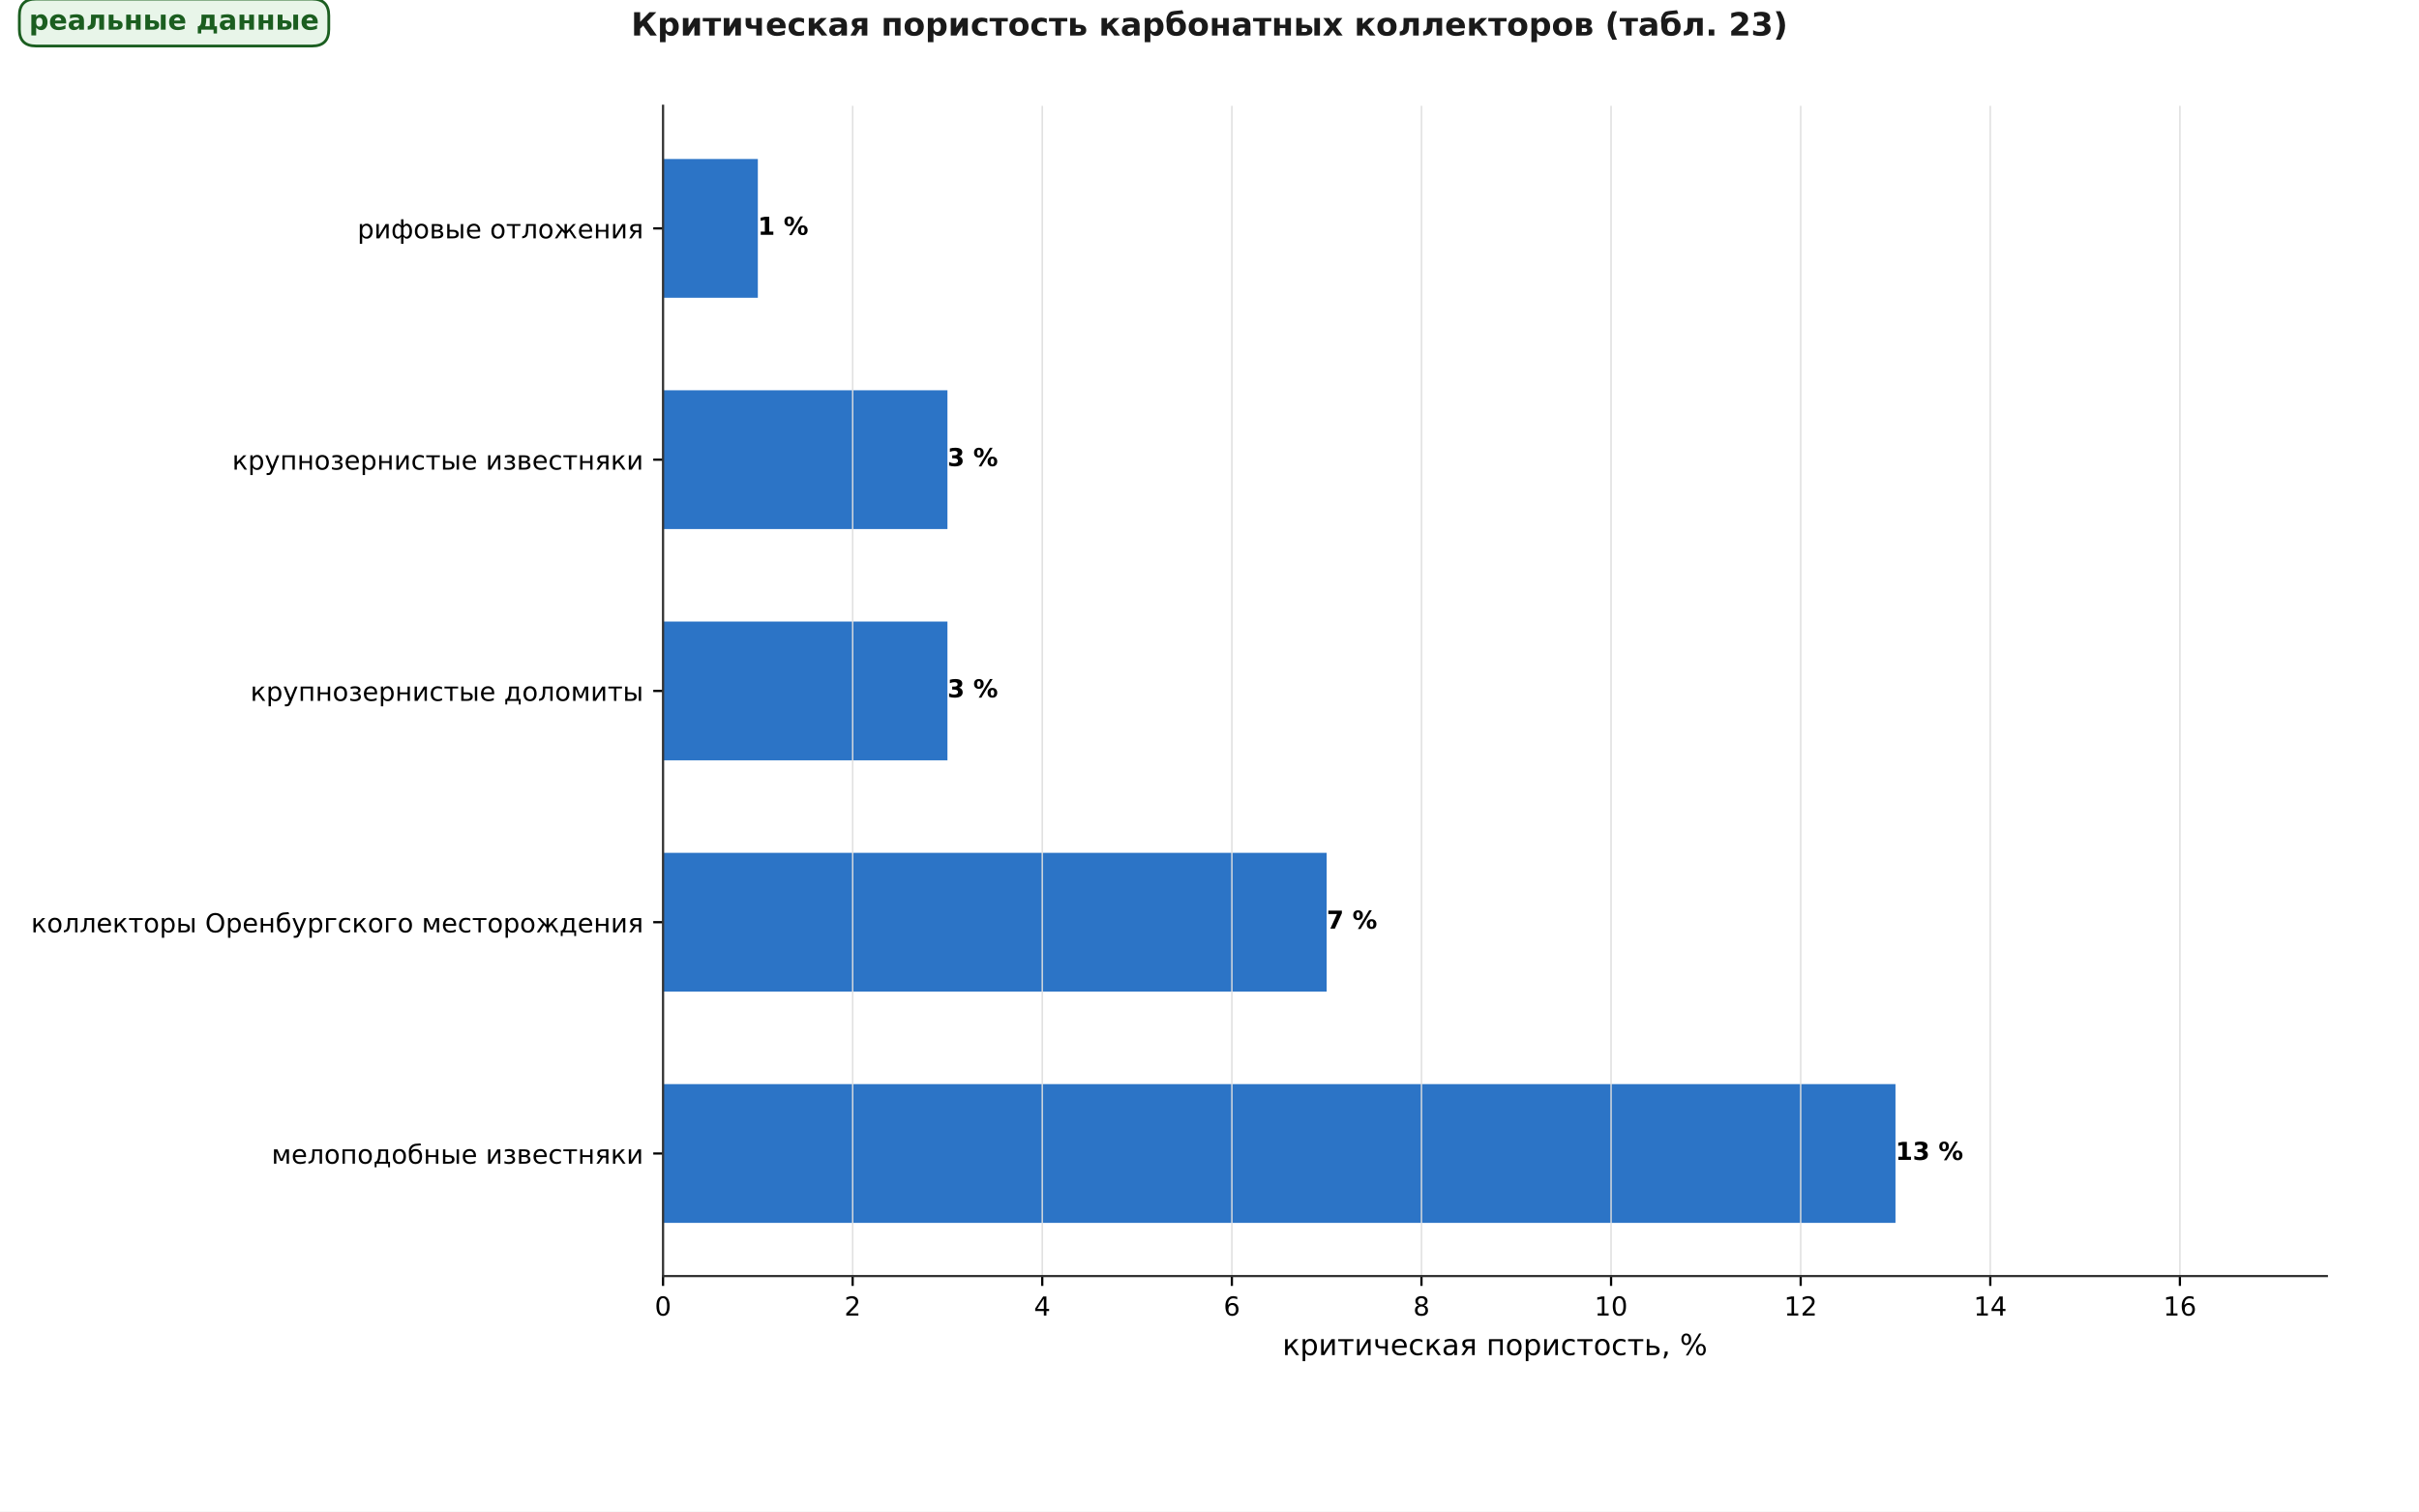
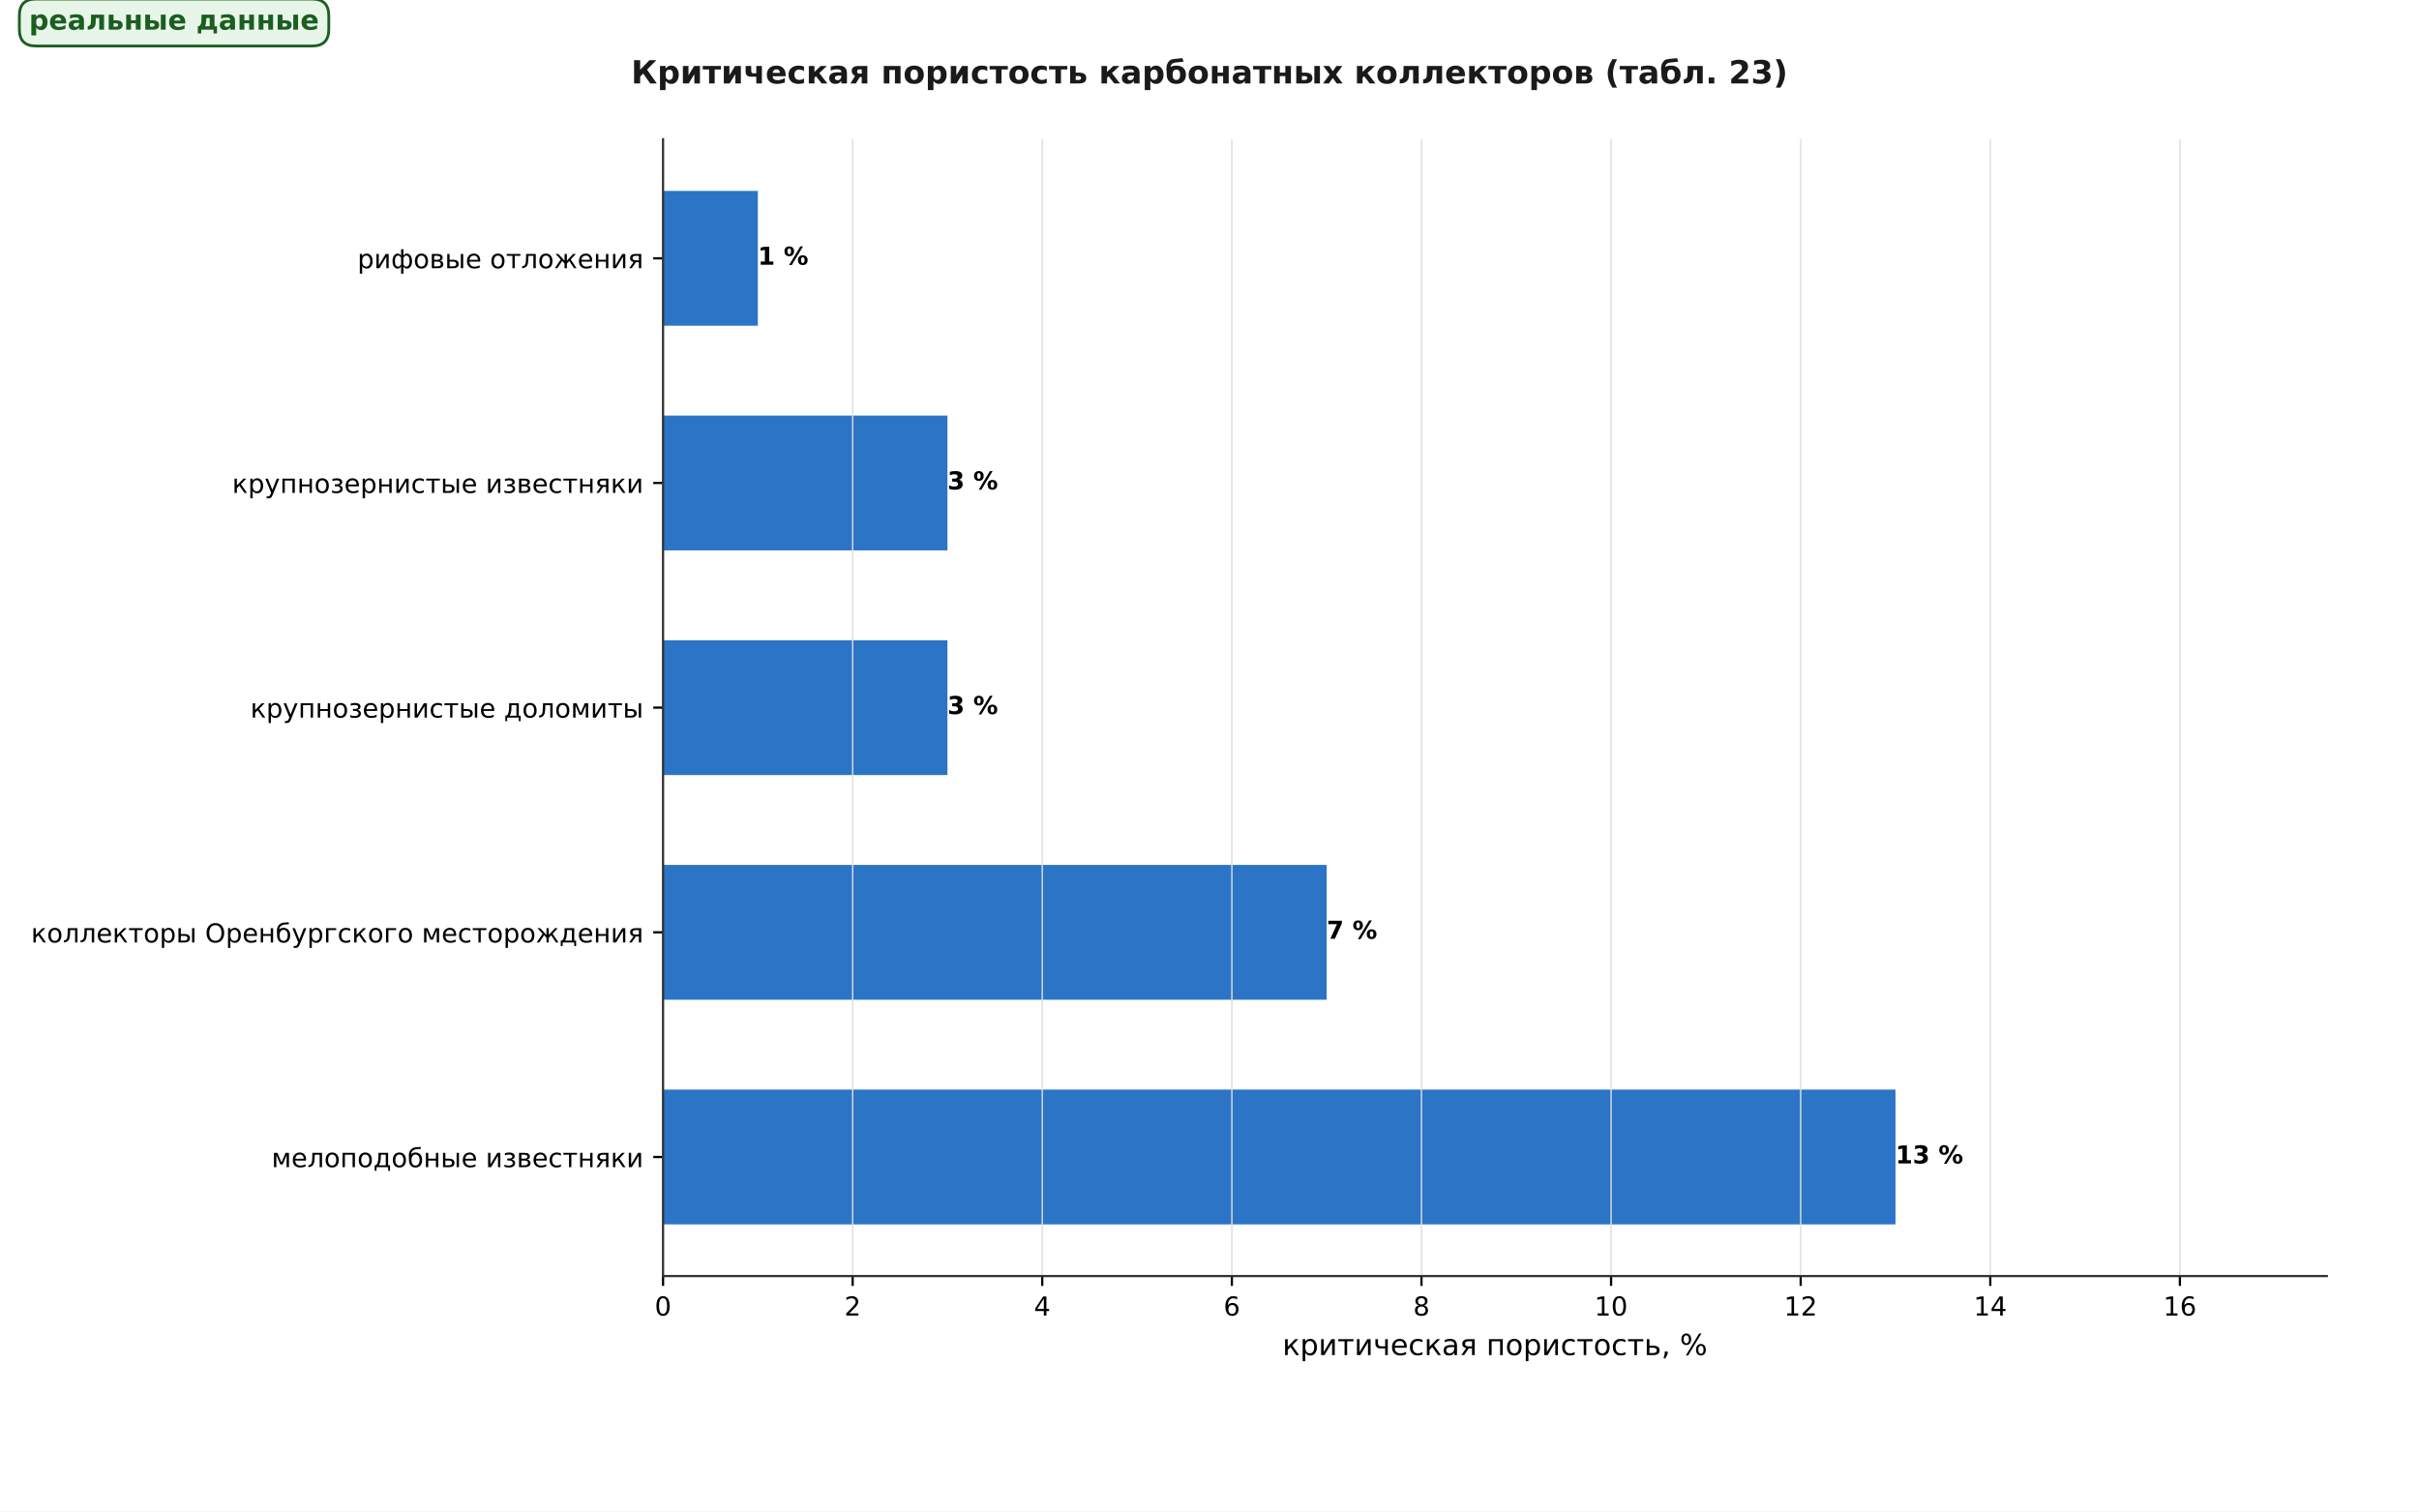
<svg xmlns="http://www.w3.org/2000/svg" xmlns:xlink="http://www.w3.org/1999/xlink" width="864pt" height="540pt" viewBox="0 0 864 540" version="1.1">
  <defs>
    <style type="text/css">*{stroke-linejoin: round; stroke-linecap: butt}</style>
  </defs>
  <g id="figure_1">
    <g id="patch_1">
      <path d="M 0 540  L 864 540  L 864 0  L 0 0  z " style="fill: #ffffff" />
    </g>
    <g id="axes_1">
      <g id="patch_2">
-         <path d="M 236.822 455.885  L 831.082 455.885  L 831.082 37.8  L 236.822 37.8  z " style="fill: #ffffff" />
+         <path d="M 236.822 455.885  L 831.082 455.885  L 831.082 49.742  L 236.822 49.742  z " style="fill: #ffffff" />
      </g>
      <g id="patch_3">
-         <path d="M 236.822 106.379  L 270.683 106.379  L 270.683 56.804  L 236.822 56.804  z " clip-path="url(#p1caf991c1e)" style="fill: #1565c0; opacity: 0.9" />
+         <path d="M 236.822 116.362  L 270.683 116.362  L 270.683 68.203  L 236.822 68.203  z " clip-path="url(#pbdf2825c50)" style="fill: #1565c0; opacity: 0.9" />
      </g>
      <g id="patch_4">
-         <path d="M 236.822 189.005  L 338.405 189.005  L 338.405 139.429  L 236.822 139.429  z " clip-path="url(#p1caf991c1e)" style="fill: #1565c0; opacity: 0.9" />
+         <path d="M 236.822 196.628  L 338.405 196.628  L 338.405 148.469  L 236.822 148.469  z " clip-path="url(#pbdf2825c50)" style="fill: #1565c0; opacity: 0.9" />
      </g>
      <g id="patch_5">
-         <path d="M 236.822 271.63  L 338.405 271.63  L 338.405 222.055  L 236.822 222.055  z " clip-path="url(#p1caf991c1e)" style="fill: #1565c0; opacity: 0.9" />
+         <path d="M 236.822 276.893  L 338.405 276.893  L 338.405 228.734  L 236.822 228.734  z " clip-path="url(#pbdf2825c50)" style="fill: #1565c0; opacity: 0.9" />
      </g>
      <g id="patch_6">
-         <path d="M 236.822 354.255  L 473.849 354.255  L 473.849 304.68  L 236.822 304.68  z " clip-path="url(#p1caf991c1e)" style="fill: #1565c0; opacity: 0.9" />
+         <path d="M 236.822 357.158  L 473.849 357.158  L 473.849 308.999  L 236.822 308.999  z " clip-path="url(#pbdf2825c50)" style="fill: #1565c0; opacity: 0.9" />
      </g>
      <g id="patch_7">
-         <path d="M 236.822 436.881  L 677.014 436.881  L 677.014 387.306  L 236.822 387.306  z " clip-path="url(#p1caf991c1e)" style="fill: #1565c0; opacity: 0.9" />
+         <path d="M 236.822 437.424  L 677.014 437.424  L 677.014 389.264  L 236.822 389.264  z " clip-path="url(#pbdf2825c50)" style="fill: #1565c0; opacity: 0.9" />
      </g>
      <g id="matplotlib.axis_1">
        <g id="xtick_1">
          <g id="line2d_1">
-             <path d="M 236.822 455.885  L 236.822 37.8  " clip-path="url(#p1caf991c1e)" style="fill: none; stroke: #dddddd; stroke-width: 0.5; stroke-linecap: square" />
+             <path d="M 236.822 455.885  L 236.822 49.742  " clip-path="url(#pbdf2825c50)" style="fill: none; stroke: #dddddd; stroke-width: 0.5; stroke-linecap: square" />
          </g>
          <g id="line2d_2">
            <defs>
-               <path id="m50c150f5e5" d="M 0 0  L 0 3.5  " style="stroke: #000000; stroke-width: 0.8" />
+               <path id="ma136ac91af" d="M 0 0  L 0 3.5  " style="stroke: #000000; stroke-width: 0.8" />
            </defs>
            <g>
-               <use xlink:href="#m50c150f5e5" x="236.822" y="455.885" style="stroke: #000000; stroke-width: 0.8" />
+               <use xlink:href="#ma136ac91af" x="236.822" y="455.885" style="stroke: #000000; stroke-width: 0.8" />
            </g>
          </g>
          <g id="text_1">
            <text style="font-size: 9.346px; font-family: 'DejaVu Sans'; text-anchor: middle" x="236.822" y="469.986" transform="rotate(-0 236.8224 469.9855)">0</text>
          </g>
        </g>
        <g id="xtick_2">
          <g id="line2d_3">
-             <path d="M 304.544 455.885  L 304.544 37.8  " clip-path="url(#p1caf991c1e)" style="fill: none; stroke: #dddddd; stroke-width: 0.5; stroke-linecap: square" />
+             <path d="M 304.544 455.885  L 304.544 49.742  " clip-path="url(#pbdf2825c50)" style="fill: none; stroke: #dddddd; stroke-width: 0.5; stroke-linecap: square" />
          </g>
          <g id="line2d_4">
            <g>
-               <use xlink:href="#m50c150f5e5" x="304.544" y="455.885" style="stroke: #000000; stroke-width: 0.8" />
+               <use xlink:href="#ma136ac91af" x="304.544" y="455.885" style="stroke: #000000; stroke-width: 0.8" />
            </g>
          </g>
          <g id="text_2">
            <text style="font-size: 9.346px; font-family: 'DejaVu Sans'; text-anchor: middle" x="304.544" y="469.986" transform="rotate(-0 304.5442 469.9855)">2</text>
          </g>
        </g>
        <g id="xtick_3">
          <g id="line2d_5">
-             <path d="M 372.266 455.885  L 372.266 37.8  " clip-path="url(#p1caf991c1e)" style="fill: none; stroke: #dddddd; stroke-width: 0.5; stroke-linecap: square" />
+             <path d="M 372.266 455.885  L 372.266 49.742  " clip-path="url(#pbdf2825c50)" style="fill: none; stroke: #dddddd; stroke-width: 0.5; stroke-linecap: square" />
          </g>
          <g id="line2d_6">
            <g>
-               <use xlink:href="#m50c150f5e5" x="372.266" y="455.885" style="stroke: #000000; stroke-width: 0.8" />
+               <use xlink:href="#ma136ac91af" x="372.266" y="455.885" style="stroke: #000000; stroke-width: 0.8" />
            </g>
          </g>
          <g id="text_3">
            <text style="font-size: 9.346px; font-family: 'DejaVu Sans'; text-anchor: middle" x="372.266" y="469.986" transform="rotate(-0 372.2661 469.9855)">4</text>
          </g>
        </g>
        <g id="xtick_4">
          <g id="line2d_7">
-             <path d="M 439.988 455.885  L 439.988 37.8  " clip-path="url(#p1caf991c1e)" style="fill: none; stroke: #dddddd; stroke-width: 0.5; stroke-linecap: square" />
+             <path d="M 439.988 455.885  L 439.988 49.742  " clip-path="url(#pbdf2825c50)" style="fill: none; stroke: #dddddd; stroke-width: 0.5; stroke-linecap: square" />
          </g>
          <g id="line2d_8">
            <g>
-               <use xlink:href="#m50c150f5e5" x="439.988" y="455.885" style="stroke: #000000; stroke-width: 0.8" />
+               <use xlink:href="#ma136ac91af" x="439.988" y="455.885" style="stroke: #000000; stroke-width: 0.8" />
            </g>
          </g>
          <g id="text_4">
            <text style="font-size: 9.346px; font-family: 'DejaVu Sans'; text-anchor: middle" x="439.988" y="469.986" transform="rotate(-0 439.9879 469.9855)">6</text>
          </g>
        </g>
        <g id="xtick_5">
          <g id="line2d_9">
-             <path d="M 507.71 455.885  L 507.71 37.8  " clip-path="url(#p1caf991c1e)" style="fill: none; stroke: #dddddd; stroke-width: 0.5; stroke-linecap: square" />
+             <path d="M 507.71 455.885  L 507.71 49.742  " clip-path="url(#pbdf2825c50)" style="fill: none; stroke: #dddddd; stroke-width: 0.5; stroke-linecap: square" />
          </g>
          <g id="line2d_10">
            <g>
-               <use xlink:href="#m50c150f5e5" x="507.71" y="455.885" style="stroke: #000000; stroke-width: 0.8" />
+               <use xlink:href="#ma136ac91af" x="507.71" y="455.885" style="stroke: #000000; stroke-width: 0.8" />
            </g>
          </g>
          <g id="text_5">
            <text style="font-size: 9.346px; font-family: 'DejaVu Sans'; text-anchor: middle" x="507.71" y="469.986" transform="rotate(-0 507.7098 469.9855)">8</text>
          </g>
        </g>
        <g id="xtick_6">
          <g id="line2d_11">
-             <path d="M 575.432 455.885  L 575.432 37.8  " clip-path="url(#p1caf991c1e)" style="fill: none; stroke: #dddddd; stroke-width: 0.5; stroke-linecap: square" />
+             <path d="M 575.432 455.885  L 575.432 49.742  " clip-path="url(#pbdf2825c50)" style="fill: none; stroke: #dddddd; stroke-width: 0.5; stroke-linecap: square" />
          </g>
          <g id="line2d_12">
            <g>
-               <use xlink:href="#m50c150f5e5" x="575.432" y="455.885" style="stroke: #000000; stroke-width: 0.8" />
+               <use xlink:href="#ma136ac91af" x="575.432" y="455.885" style="stroke: #000000; stroke-width: 0.8" />
            </g>
          </g>
          <g id="text_6">
            <text style="font-size: 9.346px; font-family: 'DejaVu Sans'; text-anchor: middle" x="575.432" y="469.986" transform="rotate(-0 575.4316 469.9855)">10</text>
          </g>
        </g>
        <g id="xtick_7">
          <g id="line2d_13">
-             <path d="M 643.153 455.885  L 643.153 37.8  " clip-path="url(#p1caf991c1e)" style="fill: none; stroke: #dddddd; stroke-width: 0.5; stroke-linecap: square" />
+             <path d="M 643.153 455.885  L 643.153 49.742  " clip-path="url(#pbdf2825c50)" style="fill: none; stroke: #dddddd; stroke-width: 0.5; stroke-linecap: square" />
          </g>
          <g id="line2d_14">
            <g>
-               <use xlink:href="#m50c150f5e5" x="643.153" y="455.885" style="stroke: #000000; stroke-width: 0.8" />
+               <use xlink:href="#ma136ac91af" x="643.153" y="455.885" style="stroke: #000000; stroke-width: 0.8" />
            </g>
          </g>
          <g id="text_7">
            <text style="font-size: 9.346px; font-family: 'DejaVu Sans'; text-anchor: middle" x="643.153" y="469.986" transform="rotate(-0 643.1535 469.9855)">12</text>
          </g>
        </g>
        <g id="xtick_8">
          <g id="line2d_15">
-             <path d="M 710.875 455.885  L 710.875 37.8  " clip-path="url(#p1caf991c1e)" style="fill: none; stroke: #dddddd; stroke-width: 0.5; stroke-linecap: square" />
+             <path d="M 710.875 455.885  L 710.875 49.742  " clip-path="url(#pbdf2825c50)" style="fill: none; stroke: #dddddd; stroke-width: 0.5; stroke-linecap: square" />
          </g>
          <g id="line2d_16">
            <g>
-               <use xlink:href="#m50c150f5e5" x="710.875" y="455.885" style="stroke: #000000; stroke-width: 0.8" />
+               <use xlink:href="#ma136ac91af" x="710.875" y="455.885" style="stroke: #000000; stroke-width: 0.8" />
            </g>
          </g>
          <g id="text_8">
            <text style="font-size: 9.346px; font-family: 'DejaVu Sans'; text-anchor: middle" x="710.875" y="469.986" transform="rotate(-0 710.8753 469.9855)">14</text>
          </g>
        </g>
        <g id="xtick_9">
          <g id="line2d_17">
-             <path d="M 778.597 455.885  L 778.597 37.8  " clip-path="url(#p1caf991c1e)" style="fill: none; stroke: #dddddd; stroke-width: 0.5; stroke-linecap: square" />
+             <path d="M 778.597 455.885  L 778.597 49.742  " clip-path="url(#pbdf2825c50)" style="fill: none; stroke: #dddddd; stroke-width: 0.5; stroke-linecap: square" />
          </g>
          <g id="line2d_18">
            <g>
-               <use xlink:href="#m50c150f5e5" x="778.597" y="455.885" style="stroke: #000000; stroke-width: 0.8" />
+               <use xlink:href="#ma136ac91af" x="778.597" y="455.885" style="stroke: #000000; stroke-width: 0.8" />
            </g>
          </g>
          <g id="text_9">
            <text style="font-size: 9.346px; font-family: 'DejaVu Sans'; text-anchor: middle" x="778.597" y="469.986" transform="rotate(-0 778.5972 469.9855)">16</text>
          </g>
        </g>
        <g id="text_10">
          <text style="font-size: 10.385px; font-family: 'DejaVu Sans'; text-anchor: middle" x="533.952" y="484.121" transform="rotate(-0 533.952 484.1206)">критическая пористость, %</text>
        </g>
      </g>
      <g id="matplotlib.axis_2">
        <g id="ytick_1">
          <g id="line2d_19">
            <defs>
-               <path id="m3df9d8b148" d="M 0 0  L -3.5 0  " style="stroke: #000000; stroke-width: 0.8" />
+               <path id="md67b098749" d="M 0 0  L -3.5 0  " style="stroke: #000000; stroke-width: 0.8" />
            </defs>
            <g>
-               <use xlink:href="#m3df9d8b148" x="236.822" y="81.591" style="stroke: #000000; stroke-width: 0.8" />
+               <use xlink:href="#md67b098749" x="236.822" y="92.283" style="stroke: #000000; stroke-width: 0.8" />
            </g>
          </g>
          <g id="text_11">
-             <text style="font-size: 9.346px; font-family: 'DejaVu Sans'; text-anchor: end" x="229.822" y="85.142" transform="rotate(-0 229.8224 85.14191)">рифовые отложения</text>
+             <text style="font-size: 9.346px; font-family: 'DejaVu Sans'; text-anchor: end" x="229.822" y="95.833" transform="rotate(-0 229.8224 95.83335)">рифовые отложения</text>
          </g>
        </g>
        <g id="ytick_2">
          <g id="line2d_20">
            <g>
-               <use xlink:href="#m3df9d8b148" x="236.822" y="164.217" style="stroke: #000000; stroke-width: 0.8" />
+               <use xlink:href="#md67b098749" x="236.822" y="172.548" style="stroke: #000000; stroke-width: 0.8" />
            </g>
          </g>
          <g id="text_12">
-             <text style="font-size: 9.346px; font-family: 'DejaVu Sans'; text-anchor: end" x="229.822" y="167.767" transform="rotate(-0 229.8224 167.7673)">крупнозернистые известняки</text>
+             <text style="font-size: 9.346px; font-family: 'DejaVu Sans'; text-anchor: end" x="229.822" y="176.099" transform="rotate(-0 229.8224 176.0986)">крупнозернистые известняки</text>
          </g>
        </g>
        <g id="ytick_3">
          <g id="line2d_21">
            <g>
-               <use xlink:href="#m3df9d8b148" x="236.822" y="246.842" style="stroke: #000000; stroke-width: 0.8" />
+               <use xlink:href="#md67b098749" x="236.822" y="252.813" style="stroke: #000000; stroke-width: 0.8" />
            </g>
          </g>
          <g id="text_13">
-             <text style="font-size: 9.346px; font-family: 'DejaVu Sans'; text-anchor: end" x="229.822" y="250.393" transform="rotate(-0 229.8224 250.3928)">крупнозернистые доломиты</text>
+             <text style="font-size: 9.346px; font-family: 'DejaVu Sans'; text-anchor: end" x="229.822" y="256.364" transform="rotate(-0 229.8224 256.3639)">крупнозернистые доломиты</text>
          </g>
        </g>
        <g id="ytick_4">
          <g id="line2d_22">
            <g>
-               <use xlink:href="#m3df9d8b148" x="236.822" y="329.468" style="stroke: #000000; stroke-width: 0.8" />
+               <use xlink:href="#md67b098749" x="236.822" y="333.079" style="stroke: #000000; stroke-width: 0.8" />
            </g>
          </g>
          <g id="text_14">
-             <text style="font-size: 9.346px; font-family: 'DejaVu Sans'; text-anchor: end" x="229.822" y="333.098" transform="rotate(-0 229.8224 333.0981)">коллекторы Оренбургского месторождения</text>
+             <text style="font-size: 9.346px; font-family: 'DejaVu Sans'; text-anchor: end" x="229.822" y="336.709" transform="rotate(-0 229.8224 336.7091)">коллекторы Оренбургского месторождения</text>
          </g>
        </g>
        <g id="ytick_5">
          <g id="line2d_23">
            <g>
-               <use xlink:href="#m3df9d8b148" x="236.822" y="412.093" style="stroke: #000000; stroke-width: 0.8" />
+               <use xlink:href="#md67b098749" x="236.822" y="413.344" style="stroke: #000000; stroke-width: 0.8" />
            </g>
          </g>
          <g id="text_15">
-             <text style="font-size: 9.346px; font-family: 'DejaVu Sans'; text-anchor: end" x="229.822" y="415.724" transform="rotate(-0 229.8224 415.7235)">мелоподобные известняки</text>
+             <text style="font-size: 9.346px; font-family: 'DejaVu Sans'; text-anchor: end" x="229.822" y="416.974" transform="rotate(-0 229.8224 416.9744)">мелоподобные известняки</text>
          </g>
        </g>
      </g>
      <g id="patch_8">
-         <path d="M 236.822 455.885  L 236.822 37.8  " style="fill: none; stroke: #333333; stroke-width: 0.8; stroke-linejoin: miter; stroke-linecap: square" />
+         <path d="M 236.822 455.885  L 236.822 49.742  " style="fill: none; stroke: #333333; stroke-width: 0.8; stroke-linejoin: miter; stroke-linecap: square" />
      </g>
      <g id="patch_9">
        <path d="M 236.822 455.885  L 831.082 455.885  " style="fill: none; stroke: #333333; stroke-width: 0.8; stroke-linejoin: miter; stroke-linecap: square" />
      </g>
      <g id="text_16">
-         <text style="font-weight: 700; font-size: 8.827px; font-family: 'DejaVu Sans'; text-anchor: start" x="270.683" y="83.884" transform="rotate(-0 270.6833 83.8844)"> 1 %</text>
+         <text style="font-weight: 700; font-size: 8.827px; font-family: 'DejaVu Sans'; text-anchor: start" x="270.683" y="94.576" transform="rotate(-0 270.6833 94.57584)"> 1 %</text>
      </g>
      <g id="text_17">
-         <text style="font-weight: 700; font-size: 8.827px; font-family: 'DejaVu Sans'; text-anchor: start" x="338.405" y="166.51" transform="rotate(-0 338.4052 166.5098)"> 3 %</text>
+         <text style="font-weight: 700; font-size: 8.827px; font-family: 'DejaVu Sans'; text-anchor: start" x="338.405" y="174.841" transform="rotate(-0 338.4052 174.8411)"> 3 %</text>
      </g>
      <g id="text_18">
-         <text style="font-weight: 700; font-size: 8.827px; font-family: 'DejaVu Sans'; text-anchor: start" x="338.405" y="249.135" transform="rotate(-0 338.4052 249.1352)"> 3 %</text>
+         <text style="font-weight: 700; font-size: 8.827px; font-family: 'DejaVu Sans'; text-anchor: start" x="338.405" y="255.106" transform="rotate(-0 338.4052 255.1064)"> 3 %</text>
      </g>
      <g id="text_19">
-         <text style="font-weight: 700; font-size: 8.827px; font-family: 'DejaVu Sans'; text-anchor: start" x="473.849" y="331.761" transform="rotate(-0 473.8489 331.7607)"> 7 %</text>
+         <text style="font-weight: 700; font-size: 8.827px; font-family: 'DejaVu Sans'; text-anchor: start" x="473.849" y="335.372" transform="rotate(-0 473.8489 335.3717)"> 7 %</text>
      </g>
      <g id="text_20">
-         <text style="font-weight: 700; font-size: 8.827px; font-family: 'DejaVu Sans'; text-anchor: start" x="677.014" y="414.386" transform="rotate(-0 677.0144 414.3861)"> 13 %</text>
+         <text style="font-weight: 700; font-size: 8.827px; font-family: 'DejaVu Sans'; text-anchor: start" x="677.014" y="415.637" transform="rotate(-0 677.0144 415.6369)"> 13 %</text>
      </g>
    </g>
    <g id="text_21">
-       <text style="font-weight: 700; font-size: 11.423px; font-family: 'DejaVu Sans'; text-anchor: middle; fill: #1a1a1a" x="432" y="12.687" transform="rotate(-0 432 12.6874)">Критическая пористость карбонатных коллекторов (табл. 23)</text>
+       <text style="font-weight: 700; font-size: 11.423px; font-family: 'DejaVu Sans'; text-anchor: middle; fill: #1a1a1a" x="432" y="29.822" transform="rotate(-0 432 29.82202)">Критическая пористость карбонатных коллекторов (табл. 23)</text>
    </g>
    <g id="text_22">
      <g id="patch_10">
        <path d="M 12.834 16.434  L 111.513 16.434  Q 117.432 16.434 117.432 10.514  L 117.432 5.582  Q 117.432 -0.338 111.513 -0.338  L 12.834 -0.338  Q 6.915 -0.338 6.915 5.582  L 6.915 10.514  Q 6.915 16.434 12.834 16.434  z " style="fill: #e8f5e9; stroke: #1b5e20; stroke-linejoin: miter" />
      </g>
      <text style="font-weight: 700; font-size: 9.865px; font-family: 'DejaVu Sans'; text-anchor: start; fill: #1b5e20" x="10.368" y="10.611" transform="rotate(-0 10.368 10.61077)">реальные данные</text>
    </g>
  </g>
  <defs>
-     <clipPath id="p1caf991c1e">
-       <rect x="236.822" y="37.8" width="594.259" height="418.085" />
+     <clipPath id="pbdf2825c50">
+       <rect x="236.822" y="49.742" width="594.259" height="406.142" />
    </clipPath>
  </defs>
</svg>
